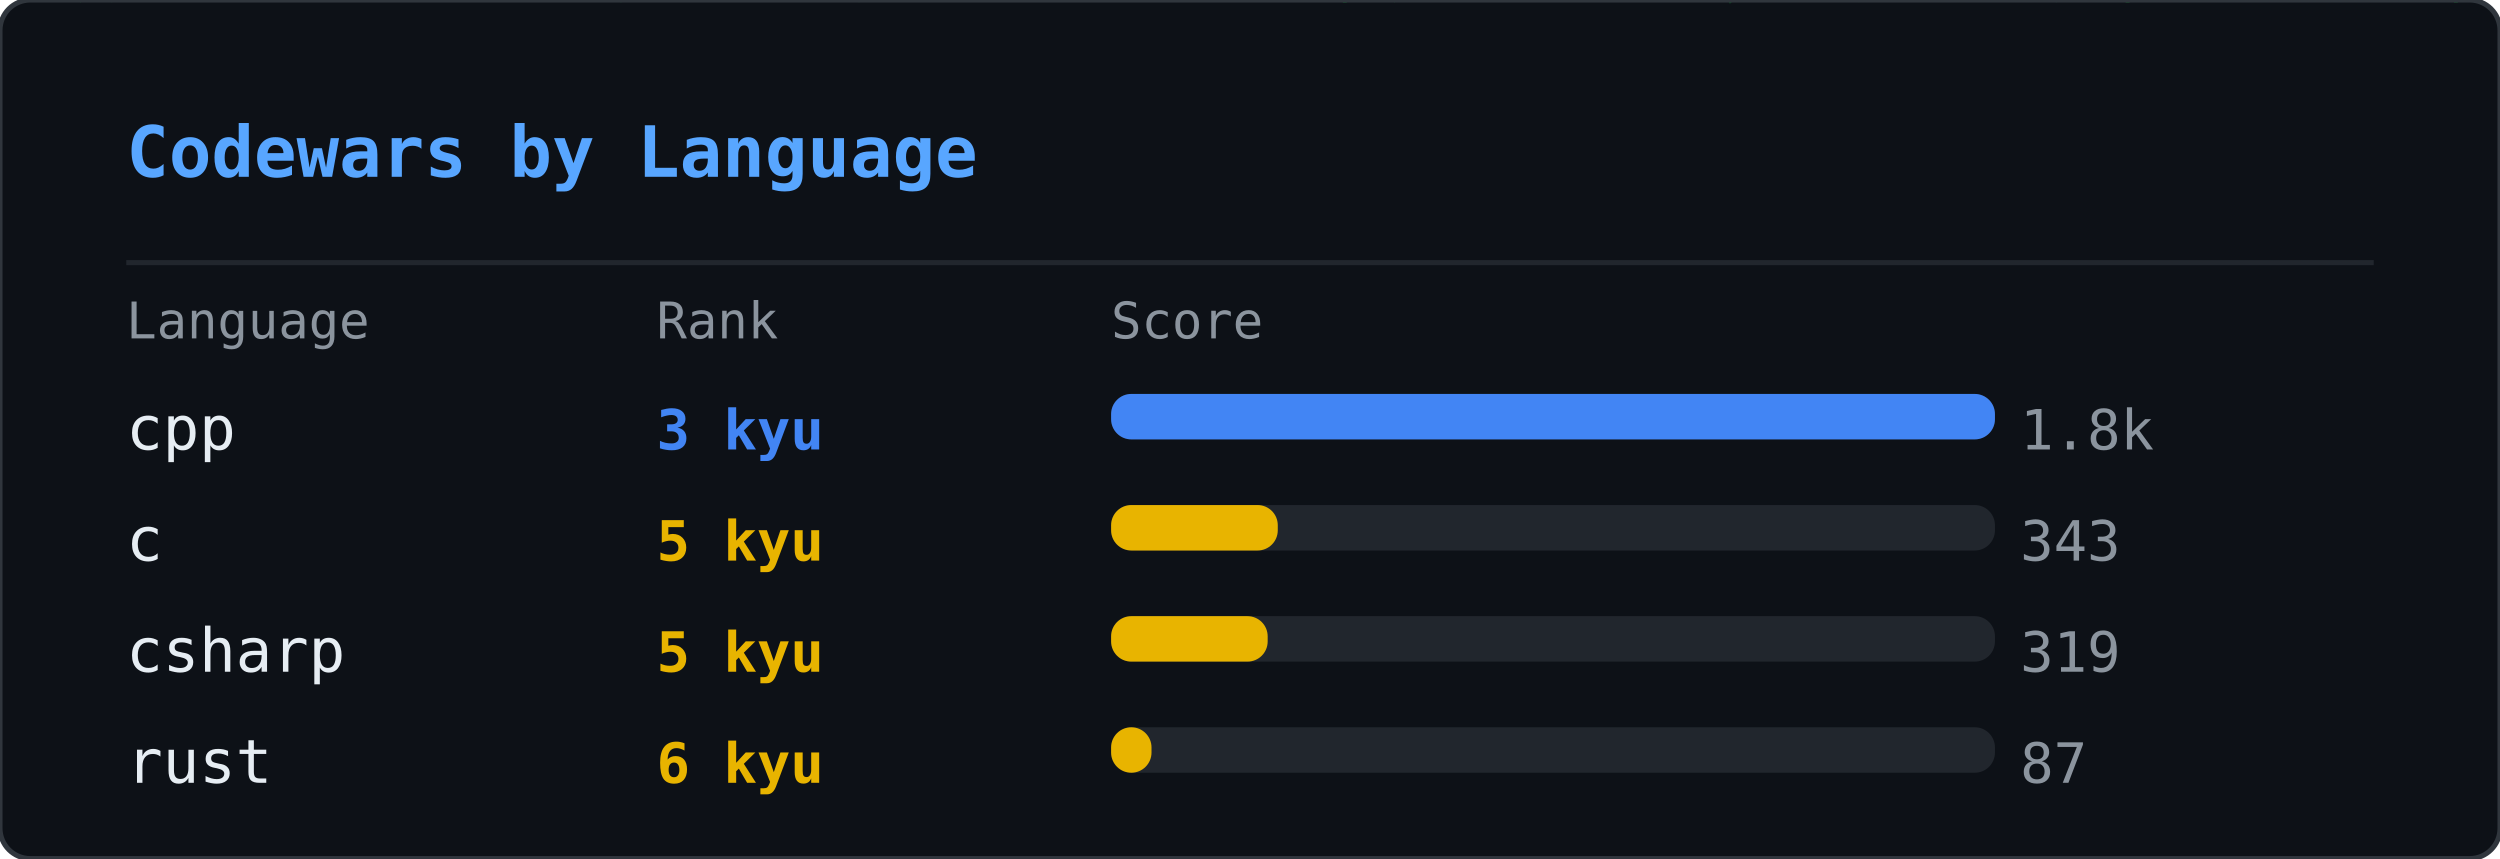
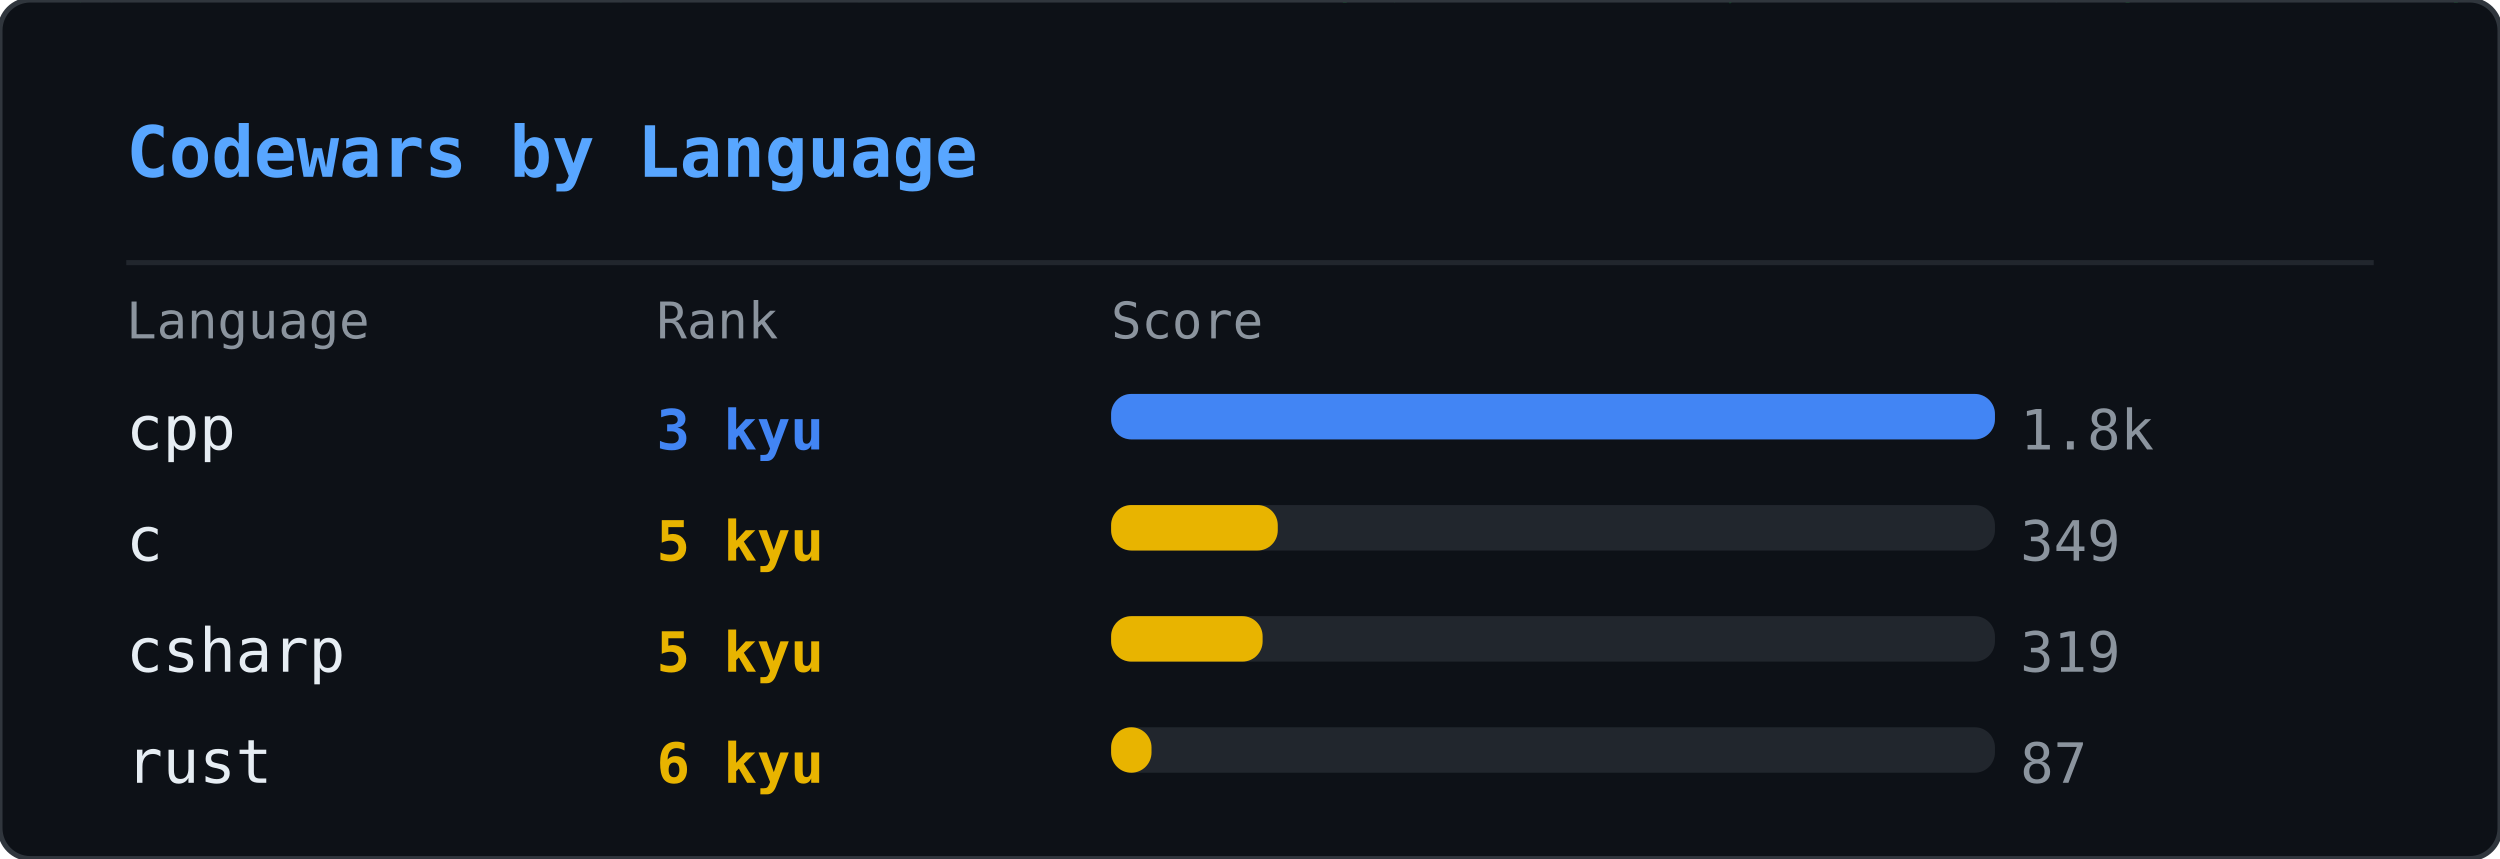
<svg xmlns="http://www.w3.org/2000/svg" width="495" height="170" viewBox="0 0 495 170">
  <defs>
    <clipPath id="cwl-clip">
      <rect width="495" height="170" rx="6" />
    </clipPath>
  </defs>
  <rect width="495" height="170" rx="6" fill="#0d1117" />
  <g clip-path="url(#cwl-clip)">
    <g opacity="0.22">
      <style>@keyframes cwl0{from{transform:translateY(-74px)}to{transform:translateY(184px)}}@keyframes cwl1{from{transform:translateY(-46px)}to{transform:translateY(184px)}}@keyframes cwl2{from{transform:translateY(-46px)}to{transform:translateY(184px)}}@keyframes cwl3{from{transform:translateY(-46px)}to{transform:translateY(184px)}}@keyframes cwl4{from{transform:translateY(-46px)}to{transform:translateY(184px)}}@keyframes cwl5{from{transform:translateY(-46px)}to{transform:translateY(184px)}}@keyframes cwl6{from{transform:translateY(-46px)}to{transform:translateY(184px)}}@keyframes cwl7{from{transform:translateY(-46px)}to{transform:translateY(184px)}}@keyframes cwl8{from{transform:translateY(-46px)}to{transform:translateY(184px)}}@keyframes cwl9{from{transform:translateY(-46px)}to{transform:translateY(184px)}}@keyframes cwl10{from{transform:translateY(-46px)}to{transform:translateY(184px)}}@keyframes cwl11{from{transform:translateY(-46px)}to{transform:translateY(184px)}}@keyframes cwl12{from{transform:translateY(-46px)}to{transform:translateY(184px)}}@keyframes cwl13{from{transform:translateY(-46px)}to{transform:translateY(184px)}}@keyframes cwl14{from{transform:translateY(-46px)}to{transform:translateY(184px)}}@keyframes cwl15{from{transform:translateY(-46px)}to{transform:translateY(184px)}}@keyframes cwl16{from{transform:translateY(-46px)}to{transform:translateY(184px)}}@keyframes cwl17{from{transform:translateY(-46px)}to{transform:translateY(184px)}}@keyframes cwl18{from{transform:translateY(-46px)}to{transform:translateY(184px)}}@keyframes cwl19{from{transform:translateY(-46px)}to{transform:translateY(184px)}}@keyframes cwl20{from{transform:translateY(-46px)}to{transform:translateY(184px)}}@keyframes cwl21{from{transform:translateY(-46px)}to{transform:translateY(184px)}}@keyframes cwl22{from{transform:translateY(-46px)}to{transform:translateY(184px)}}@keyframes cwl23{from{transform:translateY(-46px)}to{transform:translateY(184px)}}@keyframes cwl24{from{transform:translateY(-46px)}to{transform:translateY(184px)}}@keyframes cwl25{from{transform:translateY(-46px)}to{transform:translateY(184px)}}@keyframes cwl26{from{transform:translateY(-46px)}to{transform:translateY(184px)}}@keyframes cwl27{from{transform:translateY(-46px)}to{transform:translateY(184px)}}@keyframes cwl28{from{transform:translateY(-46px)}to{transform:translateY(184px)}}@keyframes cwl29{from{transform:translateY(-46px)}to{transform:translateY(184px)}}@keyframes cwl30{from{transform:translateY(-46px)}to{transform:translateY(184px)}}@keyframes cwl31{from{transform:translateY(-46px)}to{transform:translateY(184px)}}@keyframes cwl32{from{transform:translateY(-46px)}to{transform:translateY(184px)}}@keyframes cwl33{from{transform:translateY(-46px)}to{transform:translateY(184px)}}@keyframes cwl34{from{transform:translateY(-46px)}to{transform:translateY(184px)}}@keyframes cwl35{from{transform:translateY(-46px)}to{transform:translateY(184px)}}@keyframes cwl36{from{transform:translateY(-46px)}to{transform:translateY(184px)}}@keyframes cwl37{from{transform:translateY(-46px)}to{transform:translateY(184px)}}</style>
      <g style="animation:cwl0 2.62s linear infinite;animation-delay:-1.32s">
        <text x="122" y="0" font-family="monospace" font-size="12" fill="#00ff41">6</text>
        <text x="122" y="-14" font-family="monospace" font-size="12" fill="#00ff41" opacity="0.83">7</text>
        <text x="122" y="-28" font-family="monospace" font-size="12" fill="#00ff41" opacity="0.67">ｦ</text>
        <text x="122" y="-42" font-family="monospace" font-size="12" fill="#00ff41" opacity="0.50">ﾒ</text>
        <text x="122" y="-56" font-family="monospace" font-size="12" fill="#00ff41" opacity="0.33">ｬ</text>
        <text x="122" y="-70" font-family="monospace" font-size="12" fill="#00ff41" opacity="0.17">ﾕ</text>
      </g>
      <g style="animation:cwl1 1.53s linear infinite;animation-delay:-0.79s">
        <text x="428" y="0" font-family="monospace" font-size="12" fill="#00ff41">ﾉ</text>
        <text x="428" y="-14" font-family="monospace" font-size="12" fill="#00ff41" opacity="0.75">ｼ</text>
        <text x="428" y="-28" font-family="monospace" font-size="12" fill="#00ff41" opacity="0.50">ﾜ</text>
        <text x="428" y="-42" font-family="monospace" font-size="12" fill="#00ff41" opacity="0.25">ｸ</text>
      </g>
      <g style="animation:cwl2 2.56s linear infinite;animation-delay:-0.74s">
        <text x="198" y="0" font-family="monospace" font-size="12" fill="#00ff41">1</text>
        <text x="198" y="-14" font-family="monospace" font-size="12" fill="#00ff41" opacity="0.75">ﾛ</text>
        <text x="198" y="-28" font-family="monospace" font-size="12" fill="#00ff41" opacity="0.50">ｽ</text>
        <text x="198" y="-42" font-family="monospace" font-size="12" fill="#00ff41" opacity="0.25">6</text>
      </g>
      <g style="animation:cwl3 3.01s linear infinite;animation-delay:-1.33s">
        <text x="417" y="0" font-family="monospace" font-size="12" fill="#00ff41">ｮ</text>
        <text x="417" y="-14" font-family="monospace" font-size="12" fill="#00ff41" opacity="0.75">9</text>
        <text x="417" y="-28" font-family="monospace" font-size="12" fill="#00ff41" opacity="0.50">ｶ</text>
        <text x="417" y="-42" font-family="monospace" font-size="12" fill="#00ff41" opacity="0.25">ﾒ</text>
      </g>
      <g style="animation:cwl4 2.02s linear infinite;animation-delay:-0.78s">
        <text x="260" y="0" font-family="monospace" font-size="12" fill="#00ff41">ﾋ</text>
        <text x="260" y="-14" font-family="monospace" font-size="12" fill="#00ff41" opacity="0.75">ﾐ</text>
        <text x="260" y="-28" font-family="monospace" font-size="12" fill="#00ff41" opacity="0.50">ｬ</text>
        <text x="260" y="-42" font-family="monospace" font-size="12" fill="#00ff41" opacity="0.25">6</text>
      </g>
      <g style="animation:cwl5 1.91s linear infinite;animation-delay:-1.85s">
        <text x="482" y="0" font-family="monospace" font-size="12" fill="#00ff41">ｮ</text>
        <text x="482" y="-14" font-family="monospace" font-size="12" fill="#00ff41" opacity="0.75">ﾉ</text>
        <text x="482" y="-28" font-family="monospace" font-size="12" fill="#00ff41" opacity="0.50">ﾚ</text>
        <text x="482" y="-42" font-family="monospace" font-size="12" fill="#00ff41" opacity="0.25">ｩ</text>
      </g>
      <g style="animation:cwl6 3.02s linear infinite;animation-delay:-2.58s">
        <text x="127" y="0" font-family="monospace" font-size="12" fill="#00ff41">ﾓ</text>
        <text x="127" y="-14" font-family="monospace" font-size="12" fill="#00ff41" opacity="0.75">ｪ</text>
        <text x="127" y="-28" font-family="monospace" font-size="12" fill="#00ff41" opacity="0.50">ﾀ</text>
        <text x="127" y="-42" font-family="monospace" font-size="12" fill="#00ff41" opacity="0.25">ｴ</text>
      </g>
      <g style="animation:cwl7 2.80s linear infinite;animation-delay:-1.92s">
        <text x="274" y="0" font-family="monospace" font-size="12" fill="#00ff41">ｹ</text>
        <text x="274" y="-14" font-family="monospace" font-size="12" fill="#00ff41" opacity="0.75">ﾕ</text>
        <text x="274" y="-28" font-family="monospace" font-size="12" fill="#00ff41" opacity="0.50">ﾆ</text>
        <text x="274" y="-42" font-family="monospace" font-size="12" fill="#00ff41" opacity="0.25">ｾ</text>
      </g>
      <g style="animation:cwl8 1.54s linear infinite;animation-delay:-0.32s">
        <text x="361" y="0" font-family="monospace" font-size="12" fill="#00ff41">ﾄ</text>
        <text x="361" y="-14" font-family="monospace" font-size="12" fill="#00ff41" opacity="0.75">ﾐ</text>
        <text x="361" y="-28" font-family="monospace" font-size="12" fill="#00ff41" opacity="0.50">ﾓ</text>
        <text x="361" y="-42" font-family="monospace" font-size="12" fill="#00ff41" opacity="0.25">ｼ</text>
      </g>
      <g style="animation:cwl9 2.51s linear infinite;animation-delay:-2.25s">
        <text x="366" y="0" font-family="monospace" font-size="12" fill="#00ff41">ｹ</text>
        <text x="366" y="-14" font-family="monospace" font-size="12" fill="#00ff41" opacity="0.75">ｫ</text>
        <text x="366" y="-28" font-family="monospace" font-size="12" fill="#00ff41" opacity="0.50">ﾉ</text>
        <text x="366" y="-42" font-family="monospace" font-size="12" fill="#00ff41" opacity="0.25">ﾈ</text>
      </g>
      <g style="animation:cwl10 2.91s linear infinite;animation-delay:-0.33s">
        <text x="262" y="0" font-family="monospace" font-size="12" fill="#00ff41">ｮ</text>
        <text x="262" y="-14" font-family="monospace" font-size="12" fill="#00ff41" opacity="0.75">ﾘ</text>
        <text x="262" y="-28" font-family="monospace" font-size="12" fill="#00ff41" opacity="0.50">ﾜ</text>
        <text x="262" y="-42" font-family="monospace" font-size="12" fill="#00ff41" opacity="0.25">3</text>
      </g>
      <g style="animation:cwl11 2.27s linear infinite;animation-delay:-0.69s">
        <text x="121" y="0" font-family="monospace" font-size="12" fill="#00ff41">ｧ</text>
        <text x="121" y="-14" font-family="monospace" font-size="12" fill="#00ff41" opacity="0.75">ｷ</text>
        <text x="121" y="-28" font-family="monospace" font-size="12" fill="#00ff41" opacity="0.50">ﾐ</text>
        <text x="121" y="-42" font-family="monospace" font-size="12" fill="#00ff41" opacity="0.25">ｭ</text>
      </g>
      <g style="animation:cwl12 1.86s linear infinite;animation-delay:-0.26s">
        <text x="341" y="0" font-family="monospace" font-size="12" fill="#00ff41">ﾀ</text>
        <text x="341" y="-14" font-family="monospace" font-size="12" fill="#00ff41" opacity="0.75">4</text>
        <text x="341" y="-28" font-family="monospace" font-size="12" fill="#00ff41" opacity="0.50">ﾊ</text>
        <text x="341" y="-42" font-family="monospace" font-size="12" fill="#00ff41" opacity="0.25">ｱ</text>
      </g>
      <g style="animation:cwl13 2.62s linear infinite;animation-delay:-1.56s">
        <text x="112" y="0" font-family="monospace" font-size="12" fill="#00ff41">ﾝ</text>
        <text x="112" y="-14" font-family="monospace" font-size="12" fill="#00ff41" opacity="0.75">ﾁ</text>
        <text x="112" y="-28" font-family="monospace" font-size="12" fill="#00ff41" opacity="0.50">0</text>
        <text x="112" y="-42" font-family="monospace" font-size="12" fill="#00ff41" opacity="0.25">ｩ</text>
      </g>
      <g style="animation:cwl14 1.92s linear infinite;animation-delay:-1.12s">
        <text x="240" y="0" font-family="monospace" font-size="12" fill="#00ff41">6</text>
        <text x="240" y="-14" font-family="monospace" font-size="12" fill="#00ff41" opacity="0.75">ﾕ</text>
        <text x="240" y="-28" font-family="monospace" font-size="12" fill="#00ff41" opacity="0.50">ﾛ</text>
        <text x="240" y="-42" font-family="monospace" font-size="12" fill="#00ff41" opacity="0.25">ｹ</text>
      </g>
      <g style="animation:cwl15 1.74s linear infinite;animation-delay:-1.65s">
        <text x="29" y="0" font-family="monospace" font-size="12" fill="#00ff41">ｴ</text>
        <text x="29" y="-14" font-family="monospace" font-size="12" fill="#00ff41" opacity="0.75">ｩ</text>
        <text x="29" y="-28" font-family="monospace" font-size="12" fill="#00ff41" opacity="0.50">ﾔ</text>
        <text x="29" y="-42" font-family="monospace" font-size="12" fill="#00ff41" opacity="0.25">1</text>
      </g>
      <g style="animation:cwl16 1.56s linear infinite;animation-delay:-0.04s">
        <text x="110" y="0" font-family="monospace" font-size="12" fill="#00ff41">ﾉ</text>
        <text x="110" y="-14" font-family="monospace" font-size="12" fill="#00ff41" opacity="0.75">6</text>
        <text x="110" y="-28" font-family="monospace" font-size="12" fill="#00ff41" opacity="0.50">ｿ</text>
        <text x="110" y="-42" font-family="monospace" font-size="12" fill="#00ff41" opacity="0.25">ﾉ</text>
      </g>
      <g style="animation:cwl17 3.14s linear infinite;animation-delay:-1.79s">
        <text x="399" y="0" font-family="monospace" font-size="12" fill="#00ff41">ﾊ</text>
        <text x="399" y="-14" font-family="monospace" font-size="12" fill="#00ff41" opacity="0.75">ﾊ</text>
        <text x="399" y="-28" font-family="monospace" font-size="12" fill="#00ff41" opacity="0.50">ﾉ</text>
        <text x="399" y="-42" font-family="monospace" font-size="12" fill="#00ff41" opacity="0.25">9</text>
      </g>
      <g style="animation:cwl18 2.72s linear infinite;animation-delay:-1.13s">
        <text x="262" y="0" font-family="monospace" font-size="12" fill="#00ff41">1</text>
        <text x="262" y="-14" font-family="monospace" font-size="12" fill="#00ff41" opacity="0.75">ﾓ</text>
        <text x="262" y="-28" font-family="monospace" font-size="12" fill="#00ff41" opacity="0.50">ﾝ</text>
        <text x="262" y="-42" font-family="monospace" font-size="12" fill="#00ff41" opacity="0.25">3</text>
      </g>
      <g style="animation:cwl19 1.86s linear infinite;animation-delay:-0.88s">
        <text x="337" y="0" font-family="monospace" font-size="12" fill="#00ff41">ｵ</text>
        <text x="337" y="-14" font-family="monospace" font-size="12" fill="#00ff41" opacity="0.75">ｶ</text>
        <text x="337" y="-28" font-family="monospace" font-size="12" fill="#00ff41" opacity="0.50">ｮ</text>
        <text x="337" y="-42" font-family="monospace" font-size="12" fill="#00ff41" opacity="0.25">ﾘ</text>
      </g>
      <g style="animation:cwl20 2.72s linear infinite;animation-delay:-1.72s">
        <text x="405" y="0" font-family="monospace" font-size="12" fill="#00ff41">ｶ</text>
        <text x="405" y="-14" font-family="monospace" font-size="12" fill="#00ff41" opacity="0.75">8</text>
        <text x="405" y="-28" font-family="monospace" font-size="12" fill="#00ff41" opacity="0.50">ｴ</text>
        <text x="405" y="-42" font-family="monospace" font-size="12" fill="#00ff41" opacity="0.25">ﾄ</text>
      </g>
      <g style="animation:cwl21 3.10s linear infinite;animation-delay:-0.19s">
        <text x="23" y="0" font-family="monospace" font-size="12" fill="#00ff41">1</text>
        <text x="23" y="-14" font-family="monospace" font-size="12" fill="#00ff41" opacity="0.75">ﾘ</text>
        <text x="23" y="-28" font-family="monospace" font-size="12" fill="#00ff41" opacity="0.50">ｭ</text>
        <text x="23" y="-42" font-family="monospace" font-size="12" fill="#00ff41" opacity="0.25">ｧ</text>
      </g>
      <g style="animation:cwl22 1.97s linear infinite;animation-delay:-1.14s">
        <text x="128" y="0" font-family="monospace" font-size="12" fill="#00ff41">ﾚ</text>
        <text x="128" y="-14" font-family="monospace" font-size="12" fill="#00ff41" opacity="0.75">ｮ</text>
        <text x="128" y="-28" font-family="monospace" font-size="12" fill="#00ff41" opacity="0.50">ｭ</text>
        <text x="128" y="-42" font-family="monospace" font-size="12" fill="#00ff41" opacity="0.25">ﾎ</text>
      </g>
      <g style="animation:cwl23 2.36s linear infinite;animation-delay:-0.45s">
        <text x="116" y="0" font-family="monospace" font-size="12" fill="#00ff41">ﾍ</text>
        <text x="116" y="-14" font-family="monospace" font-size="12" fill="#00ff41" opacity="0.75">1</text>
        <text x="116" y="-28" font-family="monospace" font-size="12" fill="#00ff41" opacity="0.50">4</text>
        <text x="116" y="-42" font-family="monospace" font-size="12" fill="#00ff41" opacity="0.25">ｳ</text>
      </g>
      <g style="animation:cwl24 1.71s linear infinite;animation-delay:-1.60s">
        <text x="136" y="0" font-family="monospace" font-size="12" fill="#00ff41">1</text>
        <text x="136" y="-14" font-family="monospace" font-size="12" fill="#00ff41" opacity="0.75">ﾝ</text>
        <text x="136" y="-28" font-family="monospace" font-size="12" fill="#00ff41" opacity="0.50">ﾙ</text>
        <text x="136" y="-42" font-family="monospace" font-size="12" fill="#00ff41" opacity="0.25">8</text>
      </g>
      <g style="animation:cwl25 2.63s linear infinite;animation-delay:-0.95s">
        <text x="405" y="0" font-family="monospace" font-size="12" fill="#00ff41">ﾗ</text>
        <text x="405" y="-14" font-family="monospace" font-size="12" fill="#00ff41" opacity="0.75">3</text>
        <text x="405" y="-28" font-family="monospace" font-size="12" fill="#00ff41" opacity="0.50">ﾌ</text>
        <text x="405" y="-42" font-family="monospace" font-size="12" fill="#00ff41" opacity="0.25">ｨ</text>
      </g>
      <g style="animation:cwl26 2.44s linear infinite;animation-delay:-2.31s">
        <text x="167" y="0" font-family="monospace" font-size="12" fill="#00ff41">ｷ</text>
        <text x="167" y="-14" font-family="monospace" font-size="12" fill="#00ff41" opacity="0.75">ﾆ</text>
        <text x="167" y="-28" font-family="monospace" font-size="12" fill="#00ff41" opacity="0.50">ﾀ</text>
        <text x="167" y="-42" font-family="monospace" font-size="12" fill="#00ff41" opacity="0.25">ｬ</text>
      </g>
      <g style="animation:cwl27 1.78s linear infinite;animation-delay:-1.30s">
        <text x="300" y="0" font-family="monospace" font-size="12" fill="#00ff41">ﾝ</text>
        <text x="300" y="-14" font-family="monospace" font-size="12" fill="#00ff41" opacity="0.75">ﾗ</text>
        <text x="300" y="-28" font-family="monospace" font-size="12" fill="#00ff41" opacity="0.50">ｫ</text>
        <text x="300" y="-42" font-family="monospace" font-size="12" fill="#00ff41" opacity="0.25">ｭ</text>
      </g>
      <g style="animation:cwl28 2.89s linear infinite;animation-delay:-0.07s">
        <text x="14" y="0" font-family="monospace" font-size="12" fill="#00ff41">ｧ</text>
        <text x="14" y="-14" font-family="monospace" font-size="12" fill="#00ff41" opacity="0.75">ｨ</text>
        <text x="14" y="-28" font-family="monospace" font-size="12" fill="#00ff41" opacity="0.50">ﾃ</text>
        <text x="14" y="-42" font-family="monospace" font-size="12" fill="#00ff41" opacity="0.25">ｮ</text>
      </g>
      <g style="animation:cwl29 2.43s linear infinite;animation-delay:-2.19s">
        <text x="381" y="0" font-family="monospace" font-size="12" fill="#00ff41">ｫ</text>
        <text x="381" y="-14" font-family="monospace" font-size="12" fill="#00ff41" opacity="0.75">ｵ</text>
        <text x="381" y="-28" font-family="monospace" font-size="12" fill="#00ff41" opacity="0.50">ﾛ</text>
        <text x="381" y="-42" font-family="monospace" font-size="12" fill="#00ff41" opacity="0.25">ﾕ</text>
      </g>
      <g style="animation:cwl30 1.56s linear infinite;animation-delay:-1.00s">
        <text x="273" y="0" font-family="monospace" font-size="12" fill="#00ff41">ｷ</text>
        <text x="273" y="-14" font-family="monospace" font-size="12" fill="#00ff41" opacity="0.75">ﾀ</text>
        <text x="273" y="-28" font-family="monospace" font-size="12" fill="#00ff41" opacity="0.50">0</text>
        <text x="273" y="-42" font-family="monospace" font-size="12" fill="#00ff41" opacity="0.25">ｯ</text>
      </g>
      <g style="animation:cwl31 2.25s linear infinite;animation-delay:-1.50s">
        <text x="405" y="0" font-family="monospace" font-size="12" fill="#00ff41">ﾆ</text>
        <text x="405" y="-14" font-family="monospace" font-size="12" fill="#00ff41" opacity="0.75">ｹ</text>
        <text x="405" y="-28" font-family="monospace" font-size="12" fill="#00ff41" opacity="0.50">ｩ</text>
        <text x="405" y="-42" font-family="monospace" font-size="12" fill="#00ff41" opacity="0.25">ﾔ</text>
      </g>
      <g style="animation:cwl32 1.66s linear infinite;animation-delay:-0.02s">
        <text x="20" y="0" font-family="monospace" font-size="12" fill="#00ff41">ﾗ</text>
        <text x="20" y="-14" font-family="monospace" font-size="12" fill="#00ff41" opacity="0.75">8</text>
        <text x="20" y="-28" font-family="monospace" font-size="12" fill="#00ff41" opacity="0.50">ｭ</text>
        <text x="20" y="-42" font-family="monospace" font-size="12" fill="#00ff41" opacity="0.25">ﾆ</text>
      </g>
      <g style="animation:cwl33 3.04s linear infinite;animation-delay:-1.83s">
        <text x="262" y="0" font-family="monospace" font-size="12" fill="#00ff41">1</text>
        <text x="262" y="-14" font-family="monospace" font-size="12" fill="#00ff41" opacity="0.75">ｻ</text>
        <text x="262" y="-28" font-family="monospace" font-size="12" fill="#00ff41" opacity="0.50">ﾂ</text>
        <text x="262" y="-42" font-family="monospace" font-size="12" fill="#00ff41" opacity="0.25">ﾏ</text>
      </g>
      <g style="animation:cwl34 2.66s linear infinite;animation-delay:-1.26s">
        <text x="38" y="0" font-family="monospace" font-size="12" fill="#00ff41">ﾖ</text>
        <text x="38" y="-14" font-family="monospace" font-size="12" fill="#00ff41" opacity="0.75">ﾅ</text>
        <text x="38" y="-28" font-family="monospace" font-size="12" fill="#00ff41" opacity="0.50">ｫ</text>
        <text x="38" y="-42" font-family="monospace" font-size="12" fill="#00ff41" opacity="0.25">ﾝ</text>
      </g>
      <g style="animation:cwl35 1.66s linear infinite;animation-delay:-0.43s">
        <text x="290" y="0" font-family="monospace" font-size="12" fill="#00ff41">ﾊ</text>
        <text x="290" y="-14" font-family="monospace" font-size="12" fill="#00ff41" opacity="0.75">ﾒ</text>
        <text x="290" y="-28" font-family="monospace" font-size="12" fill="#00ff41" opacity="0.50">ﾊ</text>
        <text x="290" y="-42" font-family="monospace" font-size="12" fill="#00ff41" opacity="0.25">ｯ</text>
      </g>
      <g style="animation:cwl36 3.05s linear infinite;animation-delay:-1.73s">
        <text x="422" y="0" font-family="monospace" font-size="12" fill="#00ff41">ﾐ</text>
        <text x="422" y="-14" font-family="monospace" font-size="12" fill="#00ff41" opacity="0.75">0</text>
        <text x="422" y="-28" font-family="monospace" font-size="12" fill="#00ff41" opacity="0.50">ｼ</text>
        <text x="422" y="-42" font-family="monospace" font-size="12" fill="#00ff41" opacity="0.25">ｸ</text>
      </g>
      <g style="animation:cwl37 2.19s linear infinite;animation-delay:-0.36s">
        <text x="10" y="0" font-family="monospace" font-size="12" fill="#00ff41">1</text>
        <text x="10" y="-14" font-family="monospace" font-size="12" fill="#00ff41" opacity="0.75">ｬ</text>
        <text x="10" y="-28" font-family="monospace" font-size="12" fill="#00ff41" opacity="0.50">ﾕ</text>
        <text x="10" y="-42" font-family="monospace" font-size="12" fill="#00ff41" opacity="0.25">ｯ</text>
      </g>
    </g>
  </g>
  <rect width="495" height="170" rx="6" fill="none" stroke="#30363d" stroke-width="1" />
  <text x="25" y="35" font-family="monospace" font-size="14" font-weight="600" fill="#58a6ff">Codewars by Language</text>
  <line x1="25" y1="52" x2="470" y2="52" stroke="#21262d" stroke-width="1" />
  <text x="25" y="67" font-family="monospace" font-size="10" fill="#8b949e">Language</text>
  <text x="130" y="67" font-family="monospace" font-size="10" fill="#8b949e">Rank</text>
  <text x="220" y="67" font-family="monospace" font-size="10" fill="#8b949e">Score</text>
  <text x="25" y="89" font-family="monospace" font-size="12" fill="#e6edf3">cpp</text>
  <text x="130" y="89" font-family="monospace" font-size="11" font-weight="600" fill="#4285f4">3 kyu</text>
  <rect x="220" y="78" width="175" height="9" rx="4" fill="#21262d" />
  <rect x="220" y="78" width="175" height="9" rx="4" fill="#4285f4" />
  <text x="400" y="89" font-family="monospace" font-size="11" fill="#8b949e">1.8k</text>
  <text x="25" y="111" font-family="monospace" font-size="12" fill="#e6edf3">c</text>
  <text x="130" y="111" font-family="monospace" font-size="11" font-weight="600" fill="#e8b400">5 kyu</text>
  <rect x="220" y="100" width="175" height="9" rx="4" fill="#21262d" />
  <rect x="220" y="100" width="33" height="9" rx="4" fill="#e8b400" />
-   <text x="400" y="111" font-family="monospace" font-size="11" fill="#8b949e">343</text>
+   <text x="400" y="111" font-family="monospace" font-size="11" fill="#8b949e">349</text>
  <text x="25" y="133" font-family="monospace" font-size="12" fill="#e6edf3">csharp</text>
  <text x="130" y="133" font-family="monospace" font-size="11" font-weight="600" fill="#e8b400">5 kyu</text>
  <rect x="220" y="122" width="175" height="9" rx="4" fill="#21262d" />
-   <rect x="220" y="122" width="31" height="9" rx="4" fill="#e8b400" />
+   <rect x="220" y="122" width="30" height="9" rx="4" fill="#e8b400" />
  <text x="400" y="133" font-family="monospace" font-size="11" fill="#8b949e">319</text>
  <text x="25" y="155" font-family="monospace" font-size="12" fill="#e6edf3">rust</text>
  <text x="130" y="155" font-family="monospace" font-size="11" font-weight="600" fill="#e8b400">6 kyu</text>
  <rect x="220" y="144" width="175" height="9" rx="4" fill="#21262d" />
  <rect x="220" y="144" width="8" height="9" rx="4" fill="#e8b400" />
  <text x="400" y="155" font-family="monospace" font-size="11" fill="#8b949e">87</text>
</svg>
